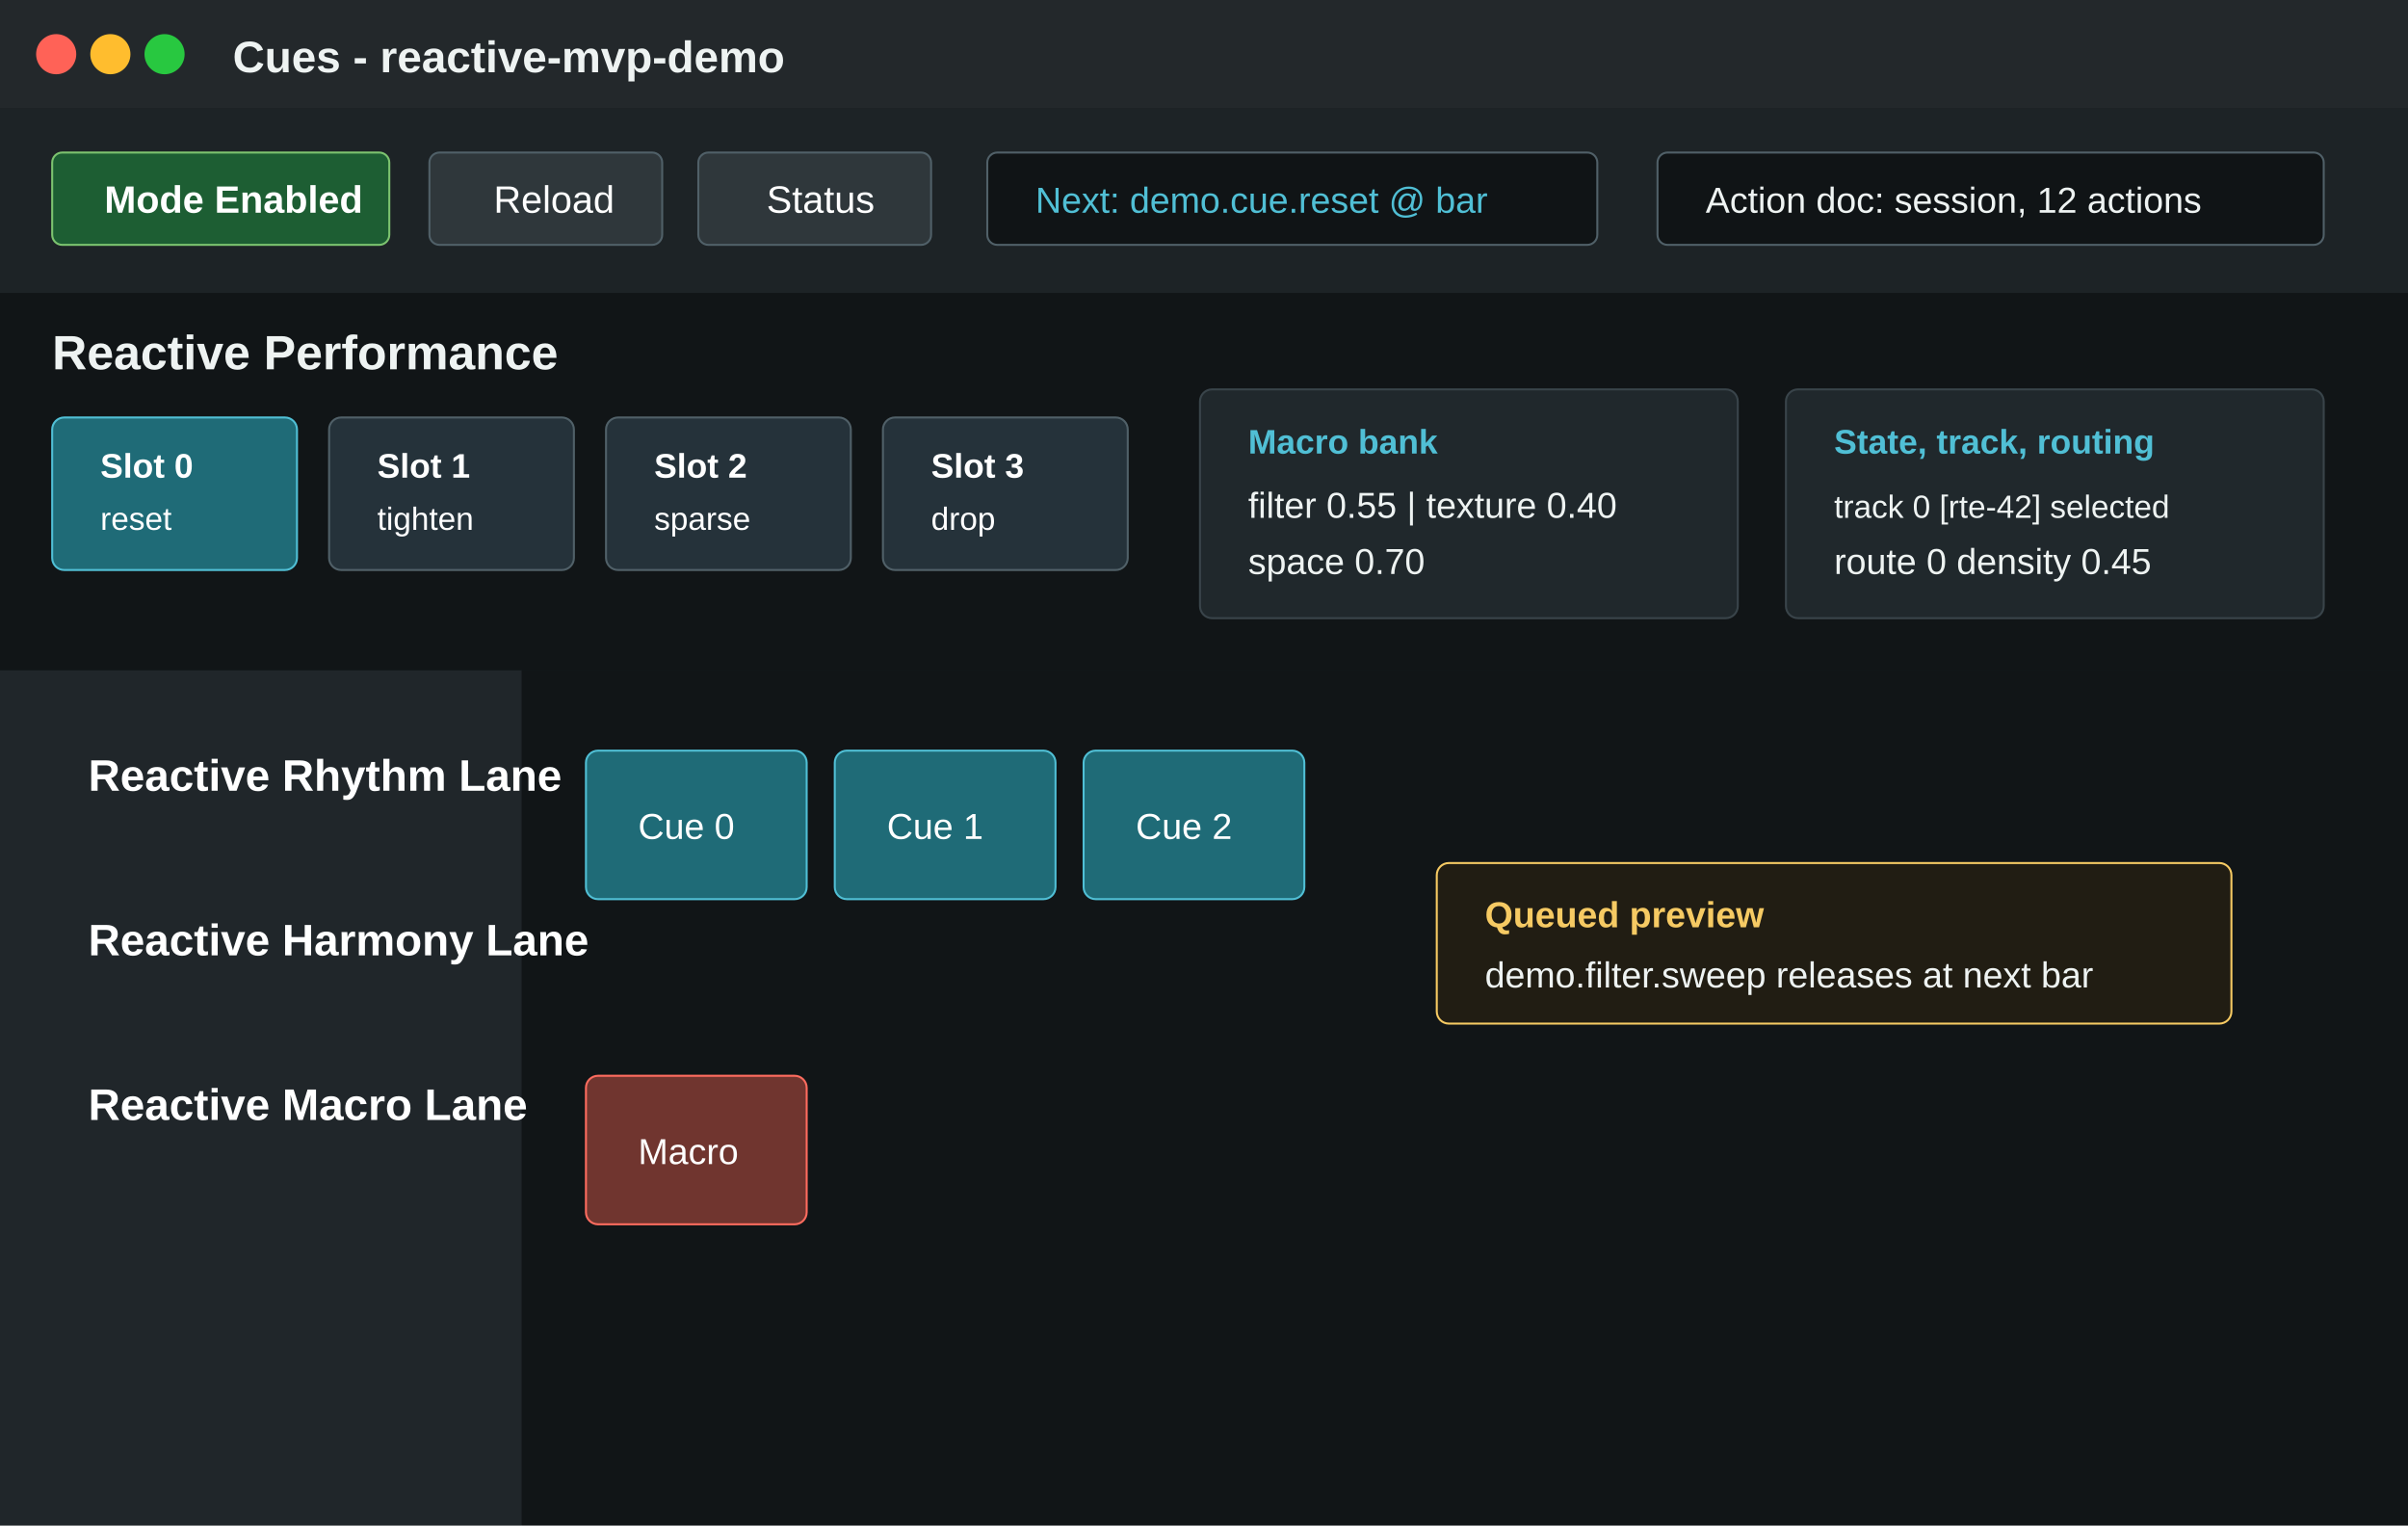
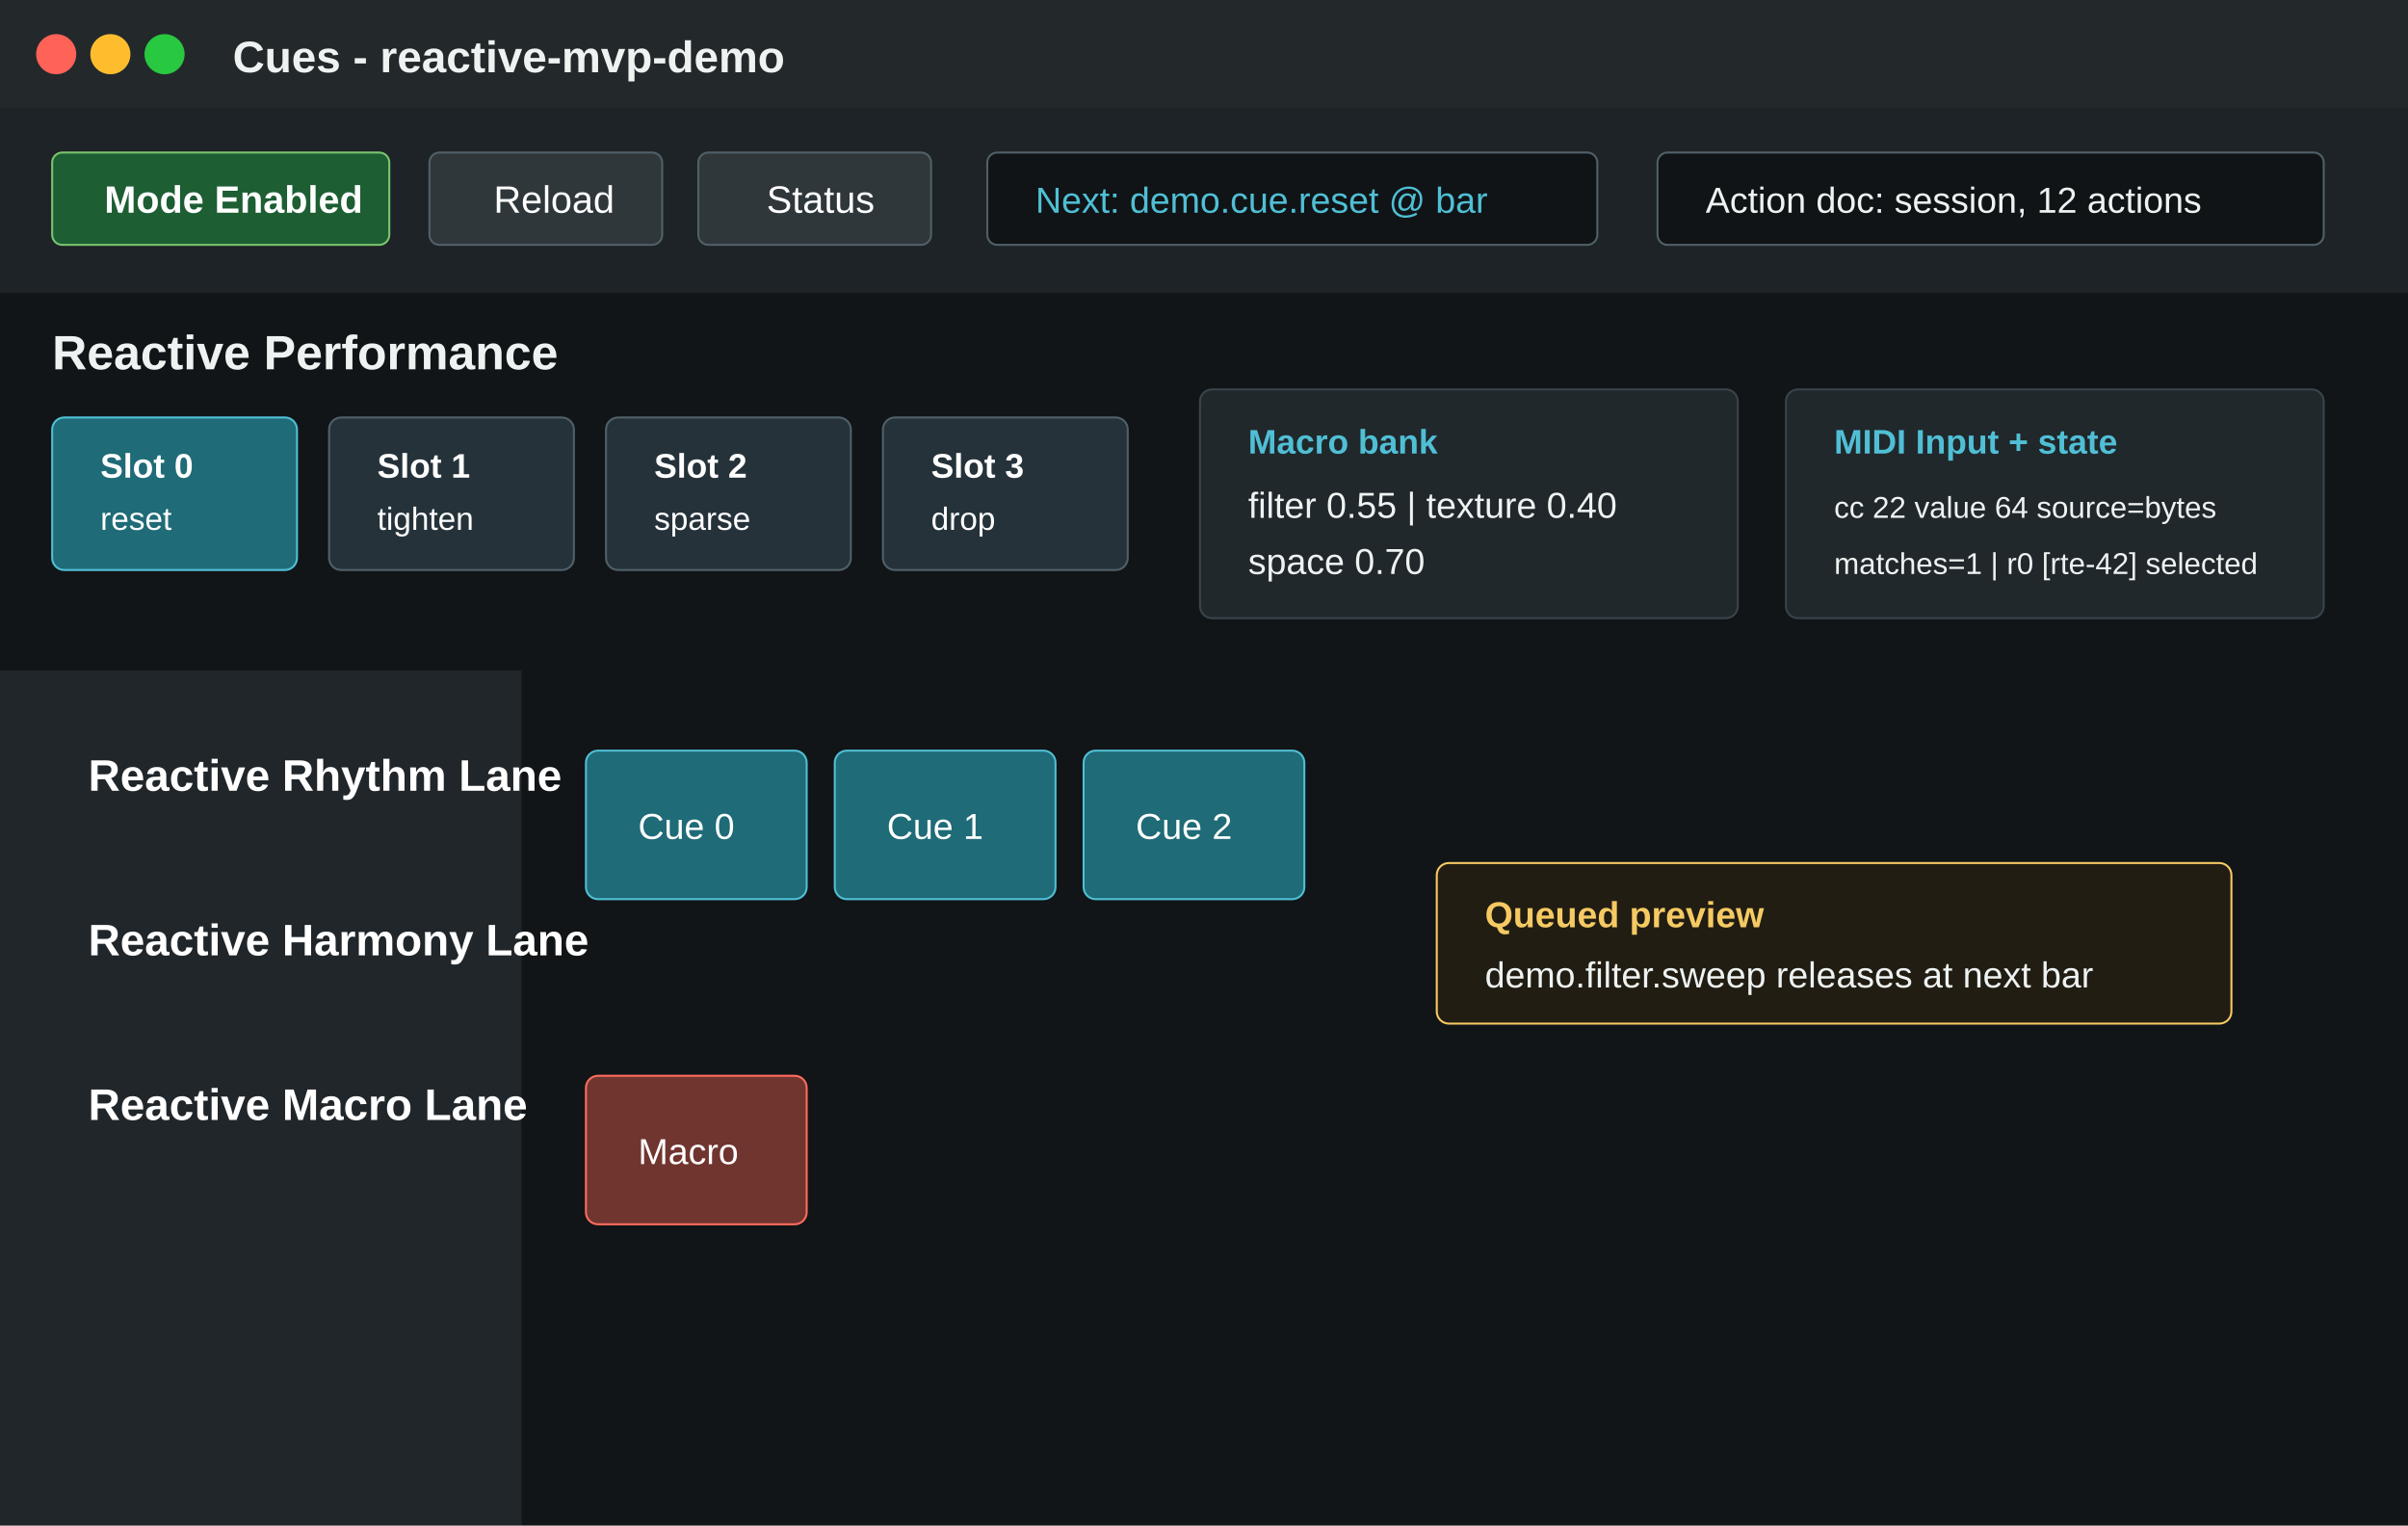
<svg xmlns="http://www.w3.org/2000/svg" width="1200" height="760" viewBox="0 0 1200 760" role="img" aria-labelledby="title desc">
  <rect width="1200" height="760" fill="#15191c" />
  <rect x="0" y="0" width="1200" height="54" fill="#23282b" />
  <circle cx="28" cy="27" r="10" fill="#ff6257" />
  <circle cx="55" cy="27" r="10" fill="#ffbd2e" />
  <circle cx="82" cy="27" r="10" fill="#28c840" />
  <text x="116" y="36" fill="#eef3f2" font-family="Arial, sans-serif" font-size="22" font-weight="700">Cues - reactive-mvp-demo</text>
  <rect x="0" y="54" width="1200" height="92" fill="#1d2326" />
  <rect x="26" y="76" width="168" height="46" rx="5" fill="#1d5e33" stroke="#7cc36f" />
  <text x="52" y="106" fill="#ffffff" font-family="Arial, sans-serif" font-size="19" font-weight="700">Mode Enabled</text>
  <rect x="214" y="76" width="116" height="46" rx="5" fill="#2f373b" stroke="#506068" />
  <text x="246" y="106" fill="#ffffff" font-family="Arial, sans-serif" font-size="19">Reload</text>
  <rect x="348" y="76" width="116" height="46" rx="5" fill="#2f373b" stroke="#506068" />
  <text x="382" y="106" fill="#ffffff" font-family="Arial, sans-serif" font-size="19">Status</text>
  <rect x="492" y="76" width="304" height="46" rx="5" fill="#101416" stroke="#506068" />
  <text x="516" y="106" fill="#50bfd5" font-family="Arial, sans-serif" font-size="18">Next: demo.cue.reset @ bar</text>
  <rect x="826" y="76" width="332" height="46" rx="5" fill="#101416" stroke="#506068" />
  <text x="850" y="106" fill="#eef3f2" font-family="Arial, sans-serif" font-size="18">Action doc: session, 12 actions</text>
  <rect x="0" y="146" width="1200" height="188" fill="#111517" />
  <text x="26" y="184" fill="#eef3f2" font-family="Arial, sans-serif" font-size="24" font-weight="700">Reactive Performance</text>
  <g>
    <rect x="26" y="208" width="122" height="76" rx="6" fill="#1f6b77" stroke="#50bfd5" />
    <text x="50" y="238" fill="#ffffff" font-family="Arial, sans-serif" font-size="17" font-weight="700">Slot 0</text>
    <text x="50" y="264" fill="#ffffff" font-family="Arial, sans-serif" font-size="16">reset</text>
  </g>
  <g>
    <rect x="164" y="208" width="122" height="76" rx="6" fill="#25323a" stroke="#506068" />
    <text x="188" y="238" fill="#ffffff" font-family="Arial, sans-serif" font-size="17" font-weight="700">Slot 1</text>
    <text x="188" y="264" fill="#ffffff" font-family="Arial, sans-serif" font-size="16">tighten</text>
  </g>
  <g>
    <rect x="302" y="208" width="122" height="76" rx="6" fill="#25323a" stroke="#506068" />
    <text x="326" y="238" fill="#ffffff" font-family="Arial, sans-serif" font-size="17" font-weight="700">Slot 2</text>
    <text x="326" y="264" fill="#ffffff" font-family="Arial, sans-serif" font-size="16">sparse</text>
  </g>
  <g>
    <rect x="440" y="208" width="122" height="76" rx="6" fill="#25323a" stroke="#506068" />
    <text x="464" y="238" fill="#ffffff" font-family="Arial, sans-serif" font-size="17" font-weight="700">Slot 3</text>
    <text x="464" y="264" fill="#ffffff" font-family="Arial, sans-serif" font-size="16">drop</text>
  </g>
  <rect x="598" y="194" width="268" height="114" rx="6" fill="#20282c" stroke="#39444a" />
  <text x="622" y="226" fill="#50bfd5" font-family="Arial, sans-serif" font-size="17" font-weight="700">Macro bank</text>
  <text x="622" y="258" fill="#eef3f2" font-family="Arial, sans-serif" font-size="18">filter 0.55 | texture 0.40</text>
  <text x="622" y="286" fill="#eef3f2" font-family="Arial, sans-serif" font-size="18">space 0.70</text>
  <rect x="890" y="194" width="268" height="114" rx="6" fill="#20282c" stroke="#39444a" />
-   <text x="914" y="226" fill="#50bfd5" font-family="Arial, sans-serif" font-size="17" font-weight="700">State, track, routing</text>
-   <text x="914" y="258" fill="#eef3f2" font-family="Arial, sans-serif" font-size="16">track 0 [rte-42] selected</text>
-   <text x="914" y="286" fill="#eef3f2" font-family="Arial, sans-serif" font-size="18">route 0 density 0.45</text>
+   <text x="914" y="226" fill="#50bfd5" font-family="Arial, sans-serif" font-size="17" font-weight="700">MIDI Input + state</text>
+   <text x="914" y="258" fill="#eef3f2" font-family="Arial, sans-serif" font-size="15">cc 22 value 64 source=bytes</text>
+   <text x="914" y="286" fill="#eef3f2" font-family="Arial, sans-serif" font-size="15">matches=1 | r0 [rte-42] selected</text>
  <rect x="0" y="334" width="260" height="426" fill="#20262a" />
  <rect x="260" y="334" width="940" height="426" fill="#111517" />
  <text x="44" y="394" fill="#ffffff" font-family="Arial, sans-serif" font-size="22" font-weight="700">Reactive Rhythm Lane</text>
  <text x="44" y="476" fill="#ffffff" font-family="Arial, sans-serif" font-size="22" font-weight="700">Reactive Harmony Lane</text>
  <text x="44" y="558" fill="#ffffff" font-family="Arial, sans-serif" font-size="22" font-weight="700">Reactive Macro Lane</text>
  <g>
    <rect x="292" y="374" width="110" height="74" rx="6" fill="#1f6b77" stroke="#50bfd5" />
    <text x="318" y="418" fill="#ffffff" font-family="Arial, sans-serif" font-size="18">Cue 0</text>
    <rect x="416" y="374" width="110" height="74" rx="6" fill="#1f6b77" stroke="#50bfd5" />
    <text x="442" y="418" fill="#ffffff" font-family="Arial, sans-serif" font-size="18">Cue 1</text>
    <rect x="540" y="374" width="110" height="74" rx="6" fill="#1f6b77" stroke="#50bfd5" />
    <text x="566" y="418" fill="#ffffff" font-family="Arial, sans-serif" font-size="18">Cue 2</text>
    <rect x="292" y="536" width="110" height="74" rx="6" fill="#70352f" stroke="#ff6c5f" />
    <text x="318" y="580" fill="#ffffff" font-family="Arial, sans-serif" font-size="18">Macro</text>
  </g>
  <rect x="716" y="430" width="396" height="80" rx="6" fill="#211d13" stroke="#f6ca63" />
  <text x="740" y="462" fill="#f6ca63" font-family="Arial, sans-serif" font-size="18" font-weight="700">Queued preview</text>
  <text x="740" y="492" fill="#eef3f2" font-family="Arial, sans-serif" font-size="18">demo.filter.sweep releases at next bar</text>
</svg>
